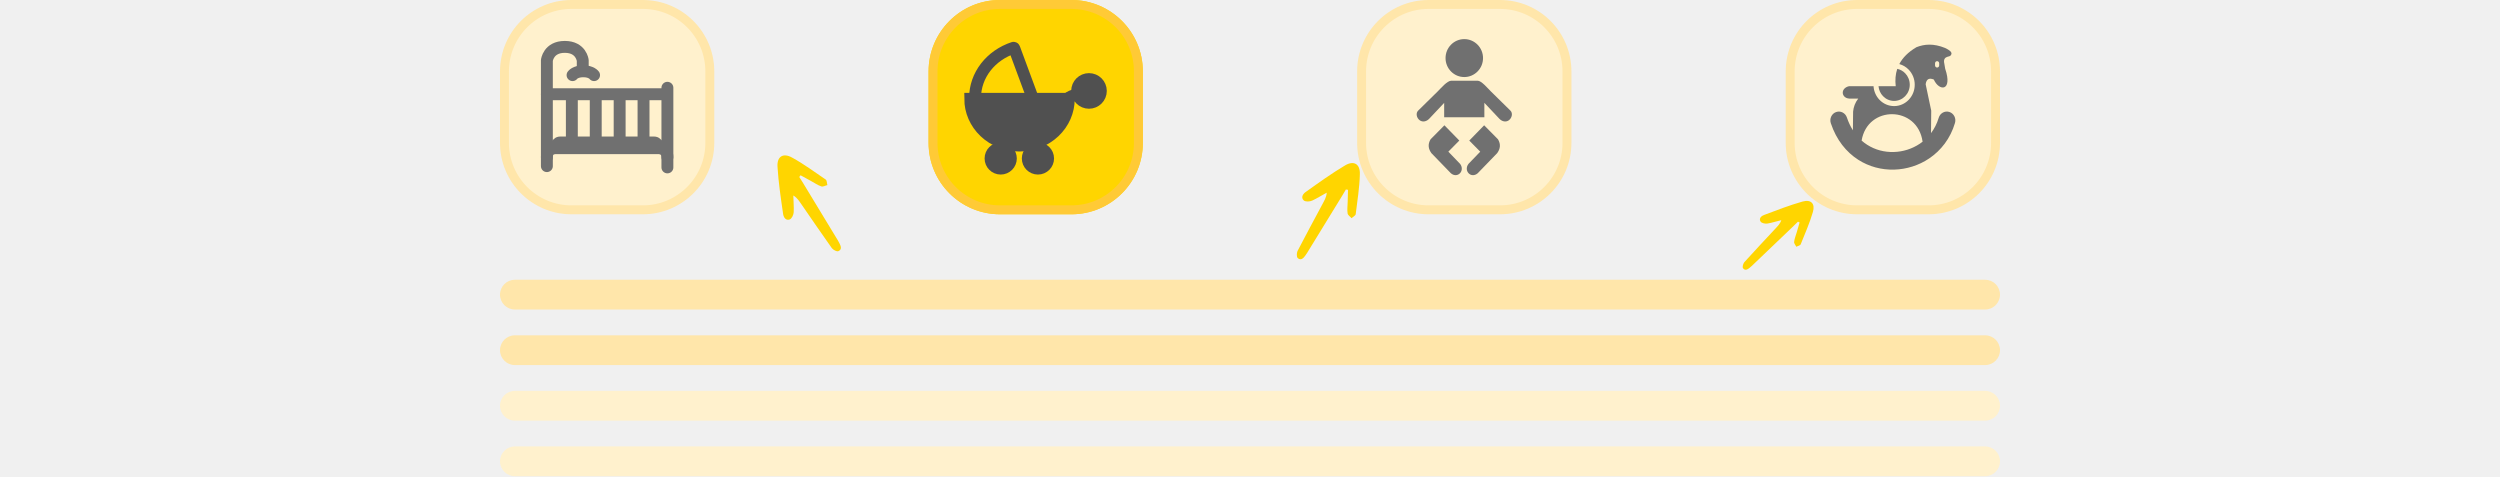
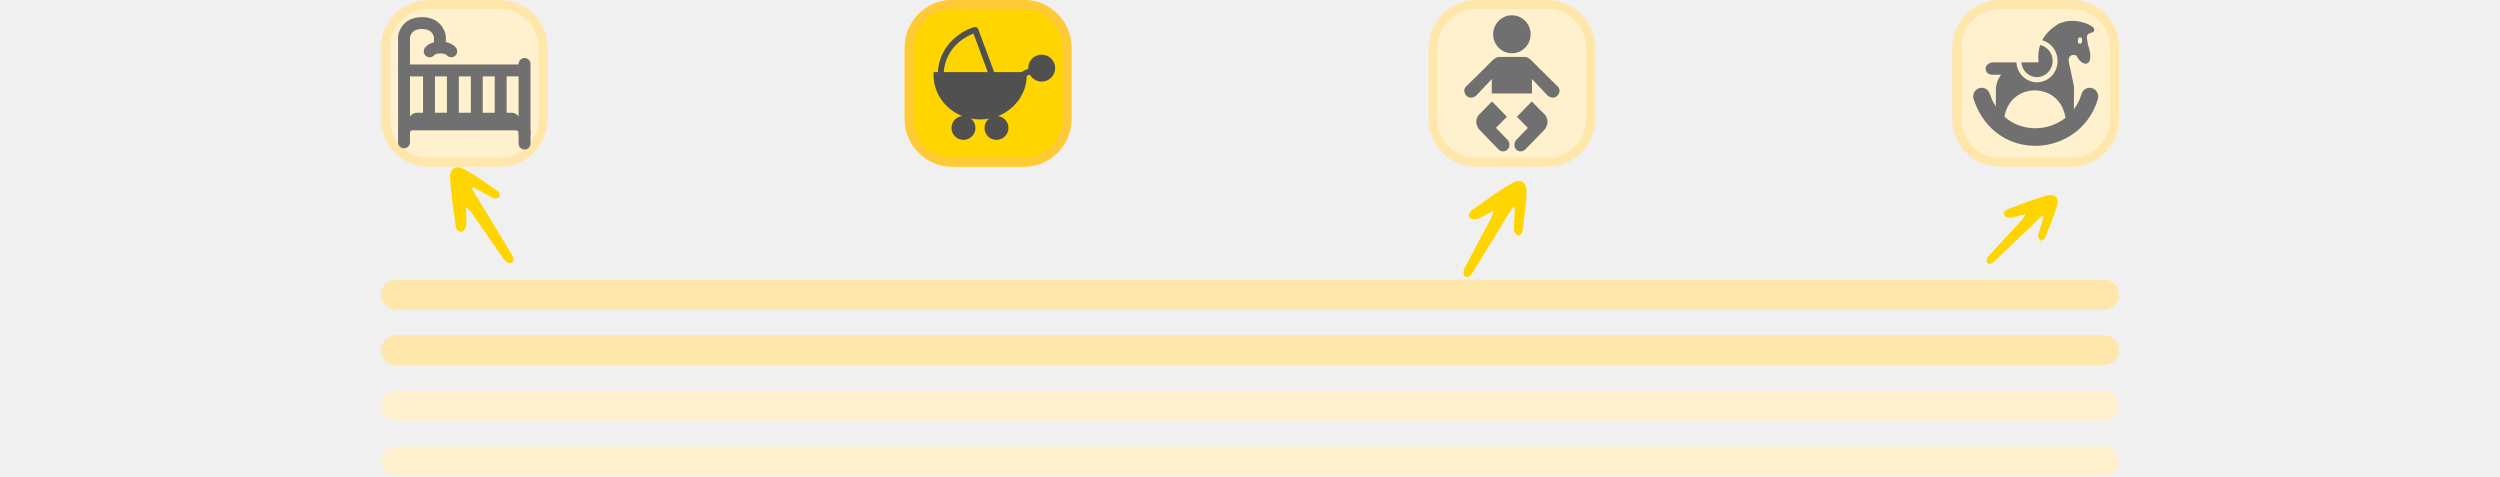
<svg xmlns="http://www.w3.org/2000/svg" width="420" height="80" viewBox="0 0 420 80" fill="none">
+   <rect x="64" y="47" width="292" height="5" rx="2.5" fill="#FFE6AA" />
+   <rect x="64" y="56.333" width="292" height="5" rx="2.5" fill="#FFE6AA" />
+   <rect x="64" y="65.667" width="292" height="5" rx="2.5" fill="#FFF1CD" />
+   <rect x="64" y="75" width="292" height="5" rx="2.5" fill="#FFF1CD" />
+   <rect x="64.75" y="0.75" width="26.5" height="26.5" rx="7.25" fill="#FFF1CD" />
+   <rect x="64.75" y="0.75" width="26.5" height="26.5" rx="7.25" stroke="#FFE6AA" stroke-width="1.5" />
+   <path d="M70.1 19.5H85.897C86.151 19.5 86.381 19.595 86.558 19.75H69.44C69.617 19.595 69.847 19.5 70.1 19.5Z" fill="#707070" stroke="#707070" stroke-width="1.125" />
+   <path d="M67.875 23.909V6.157C67.875 6.157 68.116 3.876 70.888 3.876C73.66 3.876 73.901 6.157 73.901 6.157V7.902" stroke="#707070" stroke-width="2" stroke-linecap="round" />
+   <path d="M67.877 11.831L87.945 11.831" stroke="#707070" stroke-width="2" stroke-linecap="round" />
+   <path d="M67.875 22.399C67.875 20.769 69.442 20.894 69.442 20.894H86.677C86.677 20.894 88.123 20.894 88.123 22.399" stroke="#707070" stroke-width="2" stroke-linecap="round" />
+   <path d="M88.123 24.124L88.123 10.746" stroke="#707070" stroke-width="2" stroke-linecap="round" />
+   <path d="M72.188 8.621C72.188 8.621 72.64 7.975 73.996 7.975C75.352 7.975 75.804 8.621 75.804 8.621" stroke="#707070" stroke-width="2" stroke-linecap="round" />
+   <path d="M72.07 20.508L72.07 12.192" stroke="#707070" stroke-width="2" />
+   <path d="M76.084 20.508L76.084 12.192" stroke="#707070" stroke-width="2" />
+   <path d="M80.1 20.508L80.1 12.192" stroke="#707070" stroke-width="2" />
+   <path d="M84.113 20.508L84.113 12.192" stroke="#707070" stroke-width="2" />
+   <rect x="152" width="28" height="28" rx="8" fill="#FFD500" />
+   <rect x="152.75" y="0.75" width="26.5" height="26.5" rx="7.25" stroke="#FFC93C" stroke-opacity="0.9" stroke-width="1.5" />
+   <path d="M171.998 12.62C171.998 14.463 171.225 16.231 169.85 17.534C168.475 18.838 166.61 19.57 164.666 19.57C162.721 19.57 160.856 18.838 159.481 17.534C158.106 16.231 157.334 14.463 157.334 12.62L171.998 12.62Z" fill="#505050" stroke="#505050" />
+   <path d="M158.053 12.458C158.053 10.823 158.61 9.228 159.647 7.893C160.666 6.581 162.099 5.583 163.755 5.03C163.806 5.013 163.861 5.04 163.879 5.09L166.754 12.852" stroke="#505050" />
+   <path d="M163.377 21.489C163.377 22.324 162.701 23 161.866 23C161.032 23 160.355 22.324 160.355 21.489C160.355 20.655 161.032 19.979 161.866 19.979C162.701 19.979 163.377 20.655 163.377 21.489Z" fill="#505050" stroke="#505050" />
+   <path d="M176.766 11.444C176.766 12.418 175.976 13.207 175.003 13.207C174.029 13.207 173.24 12.418 173.24 11.444C173.24 10.471 174.029 9.682 175.003 9.682C175.976 9.682 176.766 10.471 176.766 11.444Z" fill="#505050" stroke="#505050" />
+   <path d="M171.697 12.752C171.755 12.663 171.855 12.489 172.414 12.227C172.713 12.086 172.987 12.016 173.274 11.964" stroke="#505050" />
+   <path d="M168.918 21.489C168.918 22.324 168.242 23 167.407 23C166.573 23 165.896 22.324 165.896 21.489C165.896 20.655 166.573 19.979 167.407 19.979C168.242 19.979 168.918 20.655 168.918 21.489Z" fill="#505050" stroke="#505050" />
+   <rect x="240.75" y="0.75" width="26.5" height="26.5" rx="7.25" fill="#FFF1CD" />
+   <rect x="240.75" y="0.75" width="26.5" height="26.5" rx="7.25" stroke="#FFE6AA" stroke-width="1.5" />
+   <path fill-rule="evenodd" clip-rule="evenodd" d="M254 2.571C255.739 2.571 257.149 3.998 257.149 5.758C257.149 7.517 255.739 8.944 254 8.944C252.261 8.944 250.851 7.517 250.851 5.758C250.851 3.998 252.261 2.571 254 2.571ZM250.662 17.049L253.164 19.614L251.32 21.479L252.798 23.014L253.302 23.537C254.164 24.69 252.872 26.059 251.748 25.108L248.469 21.721C247.973 21.025 247.826 20.27 248.333 19.405L250.662 17.049ZM257.337 17.049L254.837 19.615L256.68 21.481L255.202 23.016L254.699 23.538C253.837 24.692 255.129 26.061 256.252 25.11L259.531 21.723C260.028 21.027 260.175 20.272 259.667 19.407L257.337 17.049ZM261.489 16.204C260.976 16.578 260.322 16.405 259.886 15.942L257.373 13.276V15.702H250.62V13.284L248.114 15.942C247.679 16.405 247.022 16.578 246.511 16.204C245.998 15.83 245.8 15.027 246.252 14.582L249.552 11.338C250.089 10.81 251.122 9.56 251.818 9.56H256.239C256.892 9.56 257.903 10.8 258.447 11.338L261.747 14.582C262.201 15.027 262 15.83 261.489 16.204Z" fill="#707070" />
+   <rect x="328.75" y="0.75" width="26.5" height="26.5" rx="7.25" fill="#FFF1CD" />
+   <rect x="328.75" y="0.75" width="26.5" height="26.5" rx="7.25" stroke="#FFE6AA" stroke-width="1.5" />
+   <path fill-rule="evenodd" clip-rule="evenodd" d="M350.601 6.436L350.792 7.552C352.088 11.354 349.786 11.393 348.877 9.362C348.118 9.05 347.633 9.255 347.511 10.154L348.446 14.593L348.41 18.368C348.967 17.628 349.412 16.767 349.702 15.789C349.935 15.007 350.734 14.568 351.49 14.809C352.245 15.049 352.669 15.877 352.436 16.659C351.661 19.277 350.078 21.287 348.101 22.619C346.351 23.799 344.29 24.441 342.212 24.496C340.131 24.553 338.026 24.017 336.19 22.844C334.191 21.565 332.525 19.537 331.578 16.703C331.322 15.932 331.718 15.09 332.463 14.825C333.208 14.559 334.022 14.97 334.278 15.741C334.546 16.544 334.888 17.259 335.288 17.889L335.322 14.741C335.394 13.982 335.654 13.25 336.185 12.56H334.652C333.302 12.454 333.152 10.809 334.652 10.478H338.752C338.81 11.371 339.184 12.176 339.758 12.772C340.385 13.422 341.252 13.823 342.209 13.823C343.166 13.823 344.032 13.422 344.659 12.772C345.286 12.123 345.674 11.226 345.674 10.236C345.674 9.245 345.286 8.348 344.659 7.699C344.23 7.255 343.69 6.927 343.085 6.763C343.641 5.701 344.57 4.751 345.956 3.932C347.308 3.395 348.844 3.276 350.77 4.056C351.531 4.41 351.96 4.766 351.828 5.119C351.702 5.463 351.462 5.454 351.199 5.53C350.784 5.65 350.553 5.924 350.601 6.436ZM346.997 19.804C346.131 13.705 337.742 13.645 336.752 19.617C337.051 19.882 337.366 20.117 337.691 20.326C339.037 21.188 340.594 21.579 342.144 21.538C343.697 21.497 345.235 21.016 346.542 20.135C346.698 20.031 346.85 19.921 346.997 19.804ZM339.589 10.476H342.482C342.363 9.447 342.434 8.472 342.74 7.566C343.253 7.676 343.711 7.939 344.068 8.307C344.543 8.799 344.839 9.48 344.839 10.232C344.839 10.984 344.545 11.665 344.068 12.157C343.593 12.649 342.935 12.955 342.209 12.955C341.483 12.955 340.825 12.65 340.35 12.157C339.926 11.72 339.646 11.132 339.589 10.476ZM349.436 6.275C349.627 6.275 349.784 6.437 349.784 6.635V6.986C349.784 7.184 349.627 7.347 349.436 7.347C349.244 7.347 349.087 7.184 349.087 6.986V6.635C349.087 6.436 349.242 6.275 349.436 6.275Z" fill="#707070" />
  <g clip-path="url(#clip0_3684_765)">
-     <path d="M226.121 31.816C225.916 32.16 225.692 32.54 225.487 32.884C223.655 35.897 221.766 38.923 219.933 41.936C219.729 42.281 219.545 42.591 219.306 42.915C219.005 43.342 218.572 43.831 218.035 43.372C217.808 43.192 217.833 42.508 217.981 42.176C219.352 39.542 220.737 36.963 222.143 34.349C222.455 33.742 222.838 33.177 222.888 32.369C222.057 32.808 221.276 33.323 220.429 33.706C220.034 33.891 219.301 33.923 219.025 33.666C218.472 33.152 218.951 32.504 219.408 32.216C221.55 30.691 223.712 29.131 225.989 27.779C227.45 26.921 228.507 27.547 228.456 29.241C228.407 31.494 228.029 33.738 227.762 35.956C227.746 36.225 227.295 36.424 227.061 36.658C226.84 36.387 226.417 36.137 226.399 35.846C226.291 35.224 226.407 34.547 226.411 33.897C226.435 33.213 226.46 32.529 226.464 31.879C226.353 31.907 226.226 31.878 226.121 31.816Z" fill="#FFD500" />
+     <path d="M343.066 36.234C342.822 36.475 342.552 36.741 342.307 36.982C340.127 39.081 337.897 41.179 335.717 43.277C335.472 43.519 335.252 43.736 334.982 43.952C334.639 44.241 334.173 44.552 333.827 44.054C333.679 43.854 333.849 43.292 334.045 43.05C335.759 41.164 337.473 39.327 339.212 37.466C339.603 37.03 340.044 36.645 340.263 35.985C339.477 36.168 338.716 36.424 337.93 36.557C337.561 36.624 336.946 36.49 336.773 36.216C336.427 35.669 336.967 35.236 337.409 35.097C339.52 34.3 341.655 33.479 343.841 32.855C345.241 32.463 345.981 33.214 345.568 34.608C345.034 36.467 344.229 38.247 343.523 40.029C343.45 40.248 343.032 40.315 342.787 40.458C342.663 40.185 342.367 39.884 342.415 39.639C342.462 39.099 342.706 38.563 342.852 38.025C343.022 37.462 343.192 36.9 343.337 36.362C343.239 36.36 343.14 36.309 343.066 36.234Z" fill="#FFD500" />
  </g>
  <g clip-path="url(#clip1_3684_765)">
-     <path d="M134.268 29.716C134.481 30.055 134.715 30.428 134.928 30.768C136.768 33.776 138.594 36.84 140.434 39.849C140.647 40.188 140.839 40.493 141.017 40.855C141.259 41.318 141.496 41.926 140.842 42.194C140.578 42.313 139.981 41.978 139.755 41.694C138.04 39.27 136.381 36.858 134.7 34.412C134.304 33.856 133.976 33.258 133.28 32.843C133.29 33.783 133.39 34.713 133.344 35.641C133.328 36.077 133.02 36.743 132.665 36.871C131.956 37.128 131.599 36.405 131.552 35.867C131.176 33.265 130.778 30.628 130.618 27.985C130.524 26.294 131.565 25.64 133.047 26.461C135.028 27.536 136.851 28.899 138.7 30.151C138.932 30.289 138.902 30.781 139.003 31.096C138.662 31.168 138.245 31.43 137.979 31.313C137.376 31.124 136.827 30.711 136.252 30.41C135.654 30.075 135.057 29.741 134.482 29.44C134.455 29.551 134.372 29.65 134.268 29.716Z" fill="#FFD500" />
+     <path d="M79.268 31.716C79.481 32.055 79.715 32.428 79.928 32.768C81.768 35.776 83.594 38.84 85.434 41.849C85.647 42.188 85.839 42.493 86.017 42.855C86.259 43.318 86.496 43.926 85.842 44.194C85.578 44.313 84.981 43.978 84.755 43.694C83.04 41.27 81.381 38.858 79.7 36.412C79.303 35.856 78.976 35.258 78.28 34.843C78.29 35.783 78.391 36.713 78.344 37.641C78.328 38.077 78.02 38.743 77.665 38.871C76.956 39.128 76.599 38.405 76.552 37.867C76.176 35.265 75.778 32.628 75.618 29.985C75.524 28.294 76.565 27.64 78.047 28.461C80.028 29.536 81.851 30.899 83.7 32.151C83.932 32.289 83.902 32.781 84.003 33.096C83.662 33.168 83.246 33.43 82.979 33.313C82.376 33.124 81.827 32.711 81.251 32.41C80.654 32.075 80.057 31.741 79.482 31.44C79.455 31.551 79.372 31.65 79.268 31.716Z" fill="#FFD500" />
  </g>
  <g clip-path="url(#clip2_3684_765)">
-     <path d="M302.066 37.234C301.822 37.475 301.552 37.741 301.307 37.982C299.127 40.081 296.897 42.179 294.717 44.277C294.472 44.519 294.252 44.736 293.982 44.952C293.639 45.241 293.173 45.552 292.827 45.054C292.679 44.854 292.849 44.292 293.045 44.05C294.759 42.164 296.473 40.327 298.212 38.466C298.603 38.03 299.044 37.645 299.263 36.985C298.477 37.168 297.716 37.424 296.93 37.557C296.561 37.624 295.946 37.49 295.773 37.216C295.427 36.669 295.967 36.236 296.409 36.097C298.52 35.3 300.655 34.479 302.841 33.855C304.241 33.463 304.981 34.214 304.568 35.608C304.034 37.467 303.229 39.247 302.523 41.029C302.45 41.248 302.032 41.315 301.787 41.458C301.663 41.185 301.367 40.884 301.415 40.639C301.462 40.099 301.706 39.563 301.852 39.025C302.022 38.462 302.192 37.9 302.337 37.362C302.239 37.36 302.14 37.309 302.066 37.234Z" fill="#FFD500" />
+     <path d="M254.121 34.816C253.916 35.16 253.692 35.54 253.487 35.884C251.655 38.897 249.766 41.923 247.933 44.936C247.729 45.281 247.545 45.591 247.306 45.915C247.005 46.342 246.572 46.831 246.035 46.372C245.808 46.192 245.833 45.508 245.981 45.176C247.352 42.542 248.737 39.963 250.143 37.349C250.455 36.742 250.838 36.177 250.888 35.369C250.057 35.808 249.276 36.323 248.429 36.706C248.034 36.891 247.301 36.923 247.025 36.666C246.472 36.152 246.951 35.504 247.408 35.216C249.55 33.691 251.712 32.131 253.989 30.779C255.45 29.921 256.507 30.547 256.456 32.24C256.407 34.493 256.029 36.738 255.762 38.956C255.746 39.225 255.295 39.424 255.061 39.658C254.84 39.387 254.417 39.137 254.399 38.846C254.291 38.224 254.407 37.547 254.411 36.897C254.435 36.213 254.46 35.529 254.464 34.879C254.353 34.907 254.226 34.878 254.121 34.816Z" fill="#FFD500" />
  </g>
-   <rect x="84.75" y="0.75" width="34.5" height="34.5" rx="11.25" fill="#FFF1CD" />
-   <rect x="84.75" y="0.75" width="34.5" height="34.5" rx="11.25" stroke="#FFE6AA" stroke-width="1.5" />
-   <path d="M94.1 23.5H109.897C110.151 23.5 110.381 23.595 110.558 23.75H93.44C93.617 23.595 93.847 23.5 94.1 23.5Z" fill="#707070" stroke="#707070" stroke-width="1.125" />
-   <path d="M91.875 27.909V10.157C91.875 10.157 92.116 7.876 94.888 7.876C97.66 7.876 97.901 10.157 97.901 10.157V11.902" stroke="#707070" stroke-width="2" stroke-linecap="round" />
-   <path d="M91.877 15.831L111.945 15.831" stroke="#707070" stroke-width="2" stroke-linecap="round" />
-   <path d="M91.875 26.399C91.875 24.769 93.442 24.894 93.442 24.894H110.677C110.677 24.894 112.123 24.894 112.123 26.399" stroke="#707070" stroke-width="2" stroke-linecap="round" />
-   <path d="M112.123 28.124L112.123 14.746" stroke="#707070" stroke-width="2" stroke-linecap="round" />
-   <path d="M96.188 12.621C96.188 12.621 96.64 11.975 97.996 11.975C99.352 11.975 99.804 12.621 99.804 12.621" stroke="#707070" stroke-width="2" stroke-linecap="round" />
-   <path d="M96.07 24.508L96.07 16.192" stroke="#707070" stroke-width="2" />
-   <path d="M100.084 24.508L100.084 16.192" stroke="#707070" stroke-width="2" />
-   <path d="M104.1 24.508L104.1 16.192" stroke="#707070" stroke-width="2" />
-   <path d="M108.113 24.508L108.113 16.192" stroke="#707070" stroke-width="2" />
-   <rect x="156" width="36" height="36" rx="12" fill="#FFD500" />
-   <rect x="156.75" y="0.75" width="34.5" height="34.5" rx="11.25" stroke="#FFC93C" stroke-opacity="0.9" stroke-width="1.5" />
-   <path d="M179.558 16.605C179.558 18.686 178.686 20.682 177.133 22.153C175.58 23.625 173.475 24.452 171.279 24.452C169.083 24.452 166.977 23.625 165.425 22.153C163.872 20.682 163 18.686 163 16.605L179.558 16.605Z" fill="#505050" stroke="#505050" stroke-width="2" />
-   <path d="M163.812 16.422C163.813 14.575 164.441 12.774 165.613 11.266C166.766 9.782 168.388 8.653 170.263 8.03C170.314 8.013 170.369 8.04 170.388 8.09L173.638 16.867" stroke="#505050" stroke-width="2" />
-   <path d="M169.824 26.619C169.824 27.561 169.06 28.325 168.118 28.325C167.176 28.325 166.412 27.561 166.412 26.619C166.412 25.677 167.176 24.913 168.118 24.913C169.06 24.913 169.824 25.677 169.824 26.619Z" fill="#505050" stroke="#505050" stroke-width="2" />
-   <path d="M184.942 15.277C184.942 16.376 184.05 17.267 182.951 17.267C181.852 17.267 180.961 16.376 180.961 15.277C180.961 14.177 181.852 13.286 182.951 13.286C184.05 13.286 184.942 14.177 184.942 15.277Z" fill="#505050" stroke="#505050" stroke-width="2" />
-   <path d="M179.219 16.753C179.283 16.653 179.397 16.457 180.028 16.16C180.366 16.001 180.675 15.923 180.999 15.863" stroke="#505050" stroke-width="2" />
-   <path d="M176.08 26.619C176.08 27.561 175.316 28.325 174.374 28.325C173.432 28.325 172.668 27.561 172.668 26.619C172.668 25.677 173.432 24.913 174.374 24.913C175.316 24.913 176.08 25.677 176.08 26.619Z" fill="#505050" stroke="#505050" stroke-width="2" />
-   <rect x="228.75" y="0.75" width="34.5" height="34.5" rx="11.25" fill="#FFF1CD" />
-   <rect x="228.75" y="0.75" width="34.5" height="34.5" rx="11.25" stroke="#FFE6AA" stroke-width="1.5" />
-   <path fill-rule="evenodd" clip-rule="evenodd" d="M246 6.571C247.739 6.571 249.149 7.998 249.149 9.758C249.149 11.517 247.739 12.944 246 12.944C244.261 12.944 242.851 11.517 242.851 9.758C242.851 7.998 244.261 6.571 246 6.571ZM242.662 21.049L245.164 23.614L243.32 25.479L244.798 27.014L245.302 27.537C246.164 28.69 244.872 30.059 243.748 29.108L240.469 25.721C239.973 25.025 239.826 24.27 240.333 23.405L242.662 21.049ZM249.337 21.049L246.837 23.615L248.68 25.481L247.202 27.016L246.699 27.538C245.837 28.692 247.129 30.061 248.252 29.11L251.531 25.723C252.028 25.027 252.175 24.272 251.667 23.407L249.337 21.049ZM253.489 20.204C252.976 20.578 252.322 20.405 251.886 19.942L249.373 17.276V19.702H242.62V17.284L240.114 19.942C239.679 20.405 239.022 20.578 238.511 20.204C237.998 19.83 237.8 19.027 238.252 18.582L241.552 15.338C242.089 14.81 243.122 13.56 243.818 13.56H248.239C248.892 13.56 249.903 14.8 250.447 15.338L253.747 18.582C254.201 19.027 254 19.83 253.489 20.204Z" fill="#707070" />
-   <rect x="300.75" y="0.75" width="34.5" height="34.5" rx="11.25" fill="#FFF1CD" />
-   <rect x="300.75" y="0.75" width="34.5" height="34.5" rx="11.25" stroke="#FFE6AA" stroke-width="1.5" />
-   <path fill-rule="evenodd" clip-rule="evenodd" d="M326.601 10.435L326.792 11.552C328.088 15.354 325.786 15.393 324.877 13.362C324.118 13.05 323.633 13.255 323.511 14.154L324.446 18.593L324.41 22.368C324.967 21.628 325.412 20.767 325.702 19.789C325.935 19.007 326.734 18.568 327.49 18.808C328.245 19.049 328.669 19.877 328.436 20.659C327.661 23.277 326.078 25.287 324.101 26.619C322.351 27.799 320.29 28.441 318.212 28.496C316.131 28.553 314.026 28.017 312.19 26.844C310.191 25.565 308.525 23.537 307.578 20.703C307.322 19.932 307.718 19.09 308.463 18.825C309.208 18.559 310.022 18.97 310.278 19.741C310.546 20.544 310.888 21.259 311.288 21.889L311.322 18.741C311.394 17.982 311.654 17.25 312.185 16.56H310.652C309.302 16.454 309.152 14.809 310.652 14.478H314.752C314.81 15.371 315.184 16.176 315.758 16.772C316.385 17.422 317.252 17.823 318.209 17.823C319.166 17.823 320.032 17.422 320.659 16.772C321.286 16.123 321.674 15.226 321.674 14.236C321.674 13.245 321.286 12.348 320.659 11.699C320.23 11.255 319.69 10.927 319.085 10.763C319.641 9.701 320.57 8.751 321.956 7.932C323.308 7.395 324.844 7.276 326.77 8.056C327.531 8.41 327.96 8.766 327.828 9.119C327.702 9.463 327.462 9.454 327.199 9.53C326.784 9.65 326.553 9.924 326.601 10.435ZM322.997 23.804C322.131 17.705 313.742 17.645 312.752 23.617C313.051 23.882 313.366 24.117 313.691 24.326C315.037 25.188 316.594 25.579 318.144 25.538C319.697 25.497 321.235 25.016 322.542 24.135C322.698 24.031 322.85 23.921 322.997 23.804ZM315.589 14.476H318.482C318.363 13.447 318.434 12.472 318.74 11.566C319.253 11.676 319.711 11.939 320.068 12.307C320.543 12.799 320.839 13.48 320.839 14.232C320.839 14.984 320.545 15.665 320.068 16.157C319.593 16.648 318.935 16.955 318.209 16.955C317.483 16.955 316.825 16.65 316.35 16.157C315.926 15.72 315.646 15.132 315.589 14.476ZM325.436 10.275C325.627 10.275 325.784 10.437 325.784 10.636V10.986C325.784 11.184 325.627 11.347 325.436 11.347C325.244 11.347 325.087 11.184 325.087 10.986V10.636C325.087 10.435 325.242 10.275 325.436 10.275Z" fill="#707070" />
-   <rect x="84" y="47" width="252" height="5" rx="2.5" fill="#FFE6AA" />
-   <rect x="84" y="56.333" width="252" height="5" rx="2.5" fill="#FFE6AA" />
-   <rect x="84" y="65.667" width="252" height="5" rx="2.5" fill="#FFF1CD" />
-   <rect x="84" y="75" width="252" height="5" rx="2.5" fill="#FFF1CD" />
  <defs>
    <clipPath id="clip0_3684_765">
-       <rect width="9.299" height="18.597" fill="white" transform="translate(222 45.7393) rotate(-149.35)" />
+       <rect width="7.98" height="15.96" fill="white" transform="translate(336.6 46.8857) rotate(-134.574)" />
    </clipPath>
    <clipPath id="clip1_3684_765">
-       <rect width="9.299" height="18.597" fill="white" transform="translate(144.762 39.752) rotate(147.887)" />
+       <rect width="9.299" height="18.597" fill="white" transform="translate(89.7617 41.752) rotate(147.887)" />
    </clipPath>
    <clipPath id="clip2_3684_765">
-       <rect width="7.98" height="15.96" fill="white" transform="translate(295.6 47.8857) rotate(-134.574)" />
+       <rect width="9.299" height="18.597" fill="white" transform="translate(250 48.7393) rotate(-149.35)" />
    </clipPath>
  </defs>
</svg>
